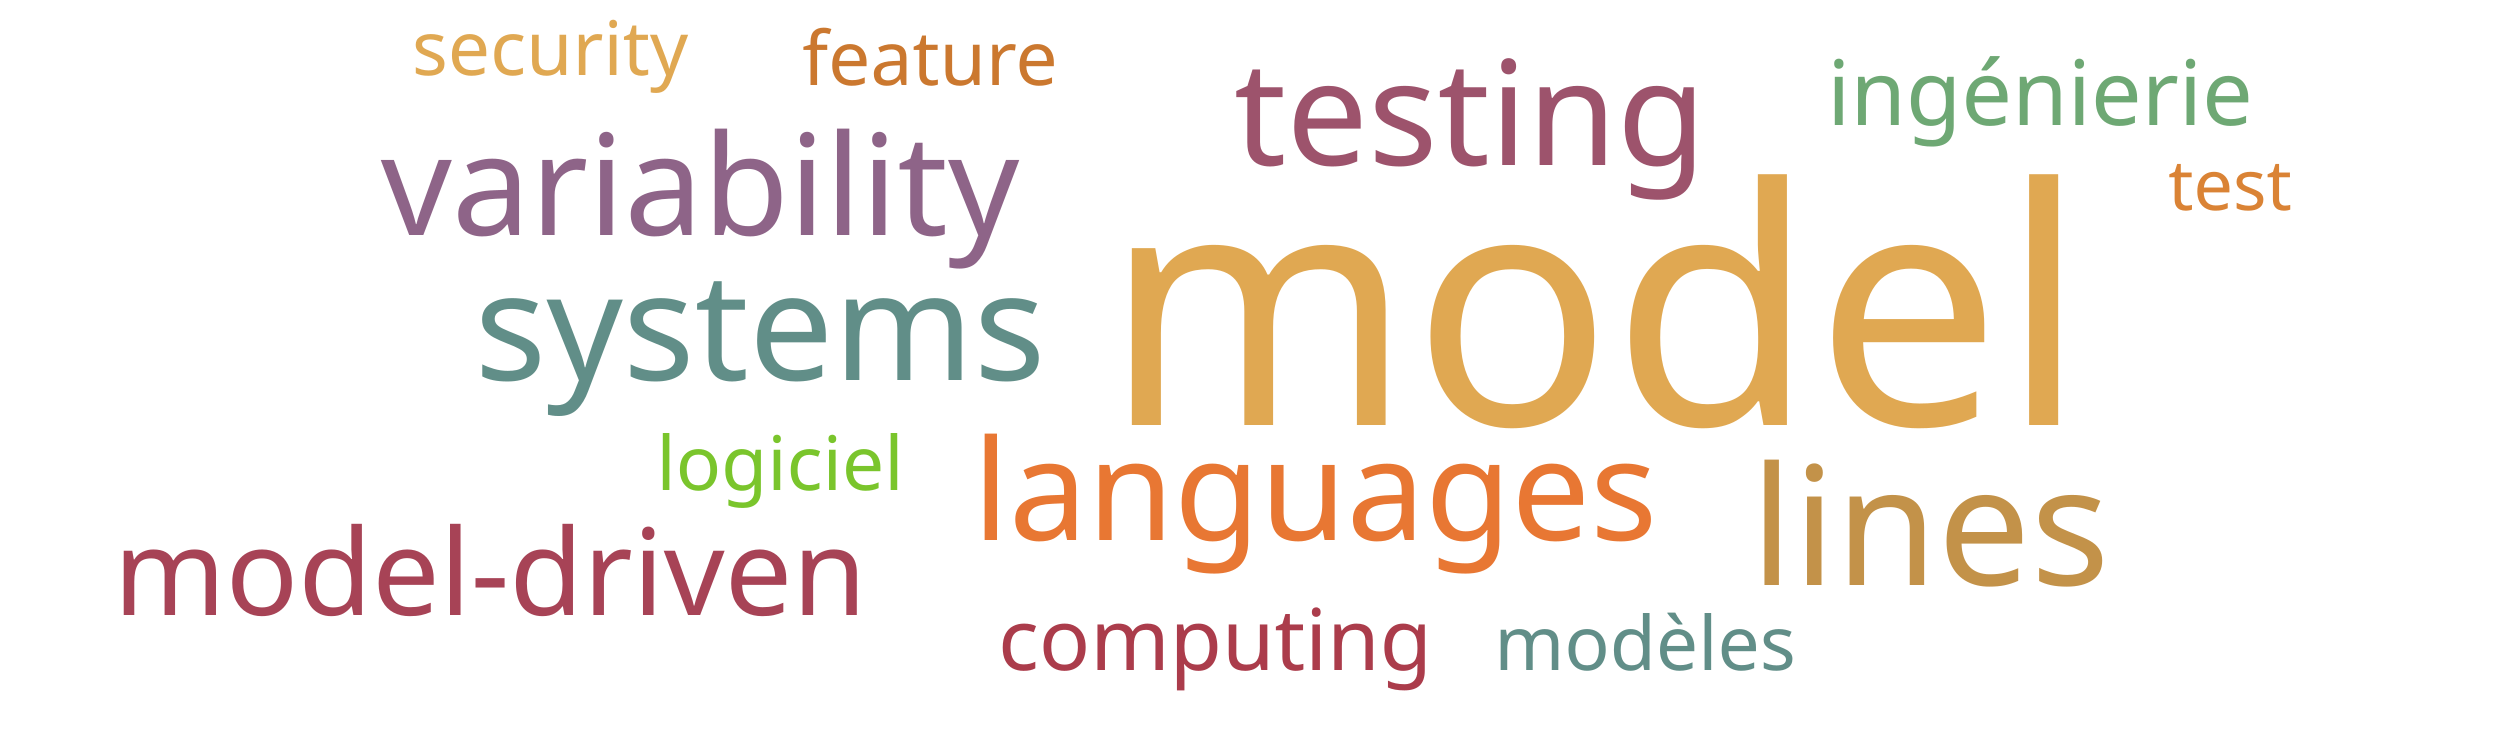
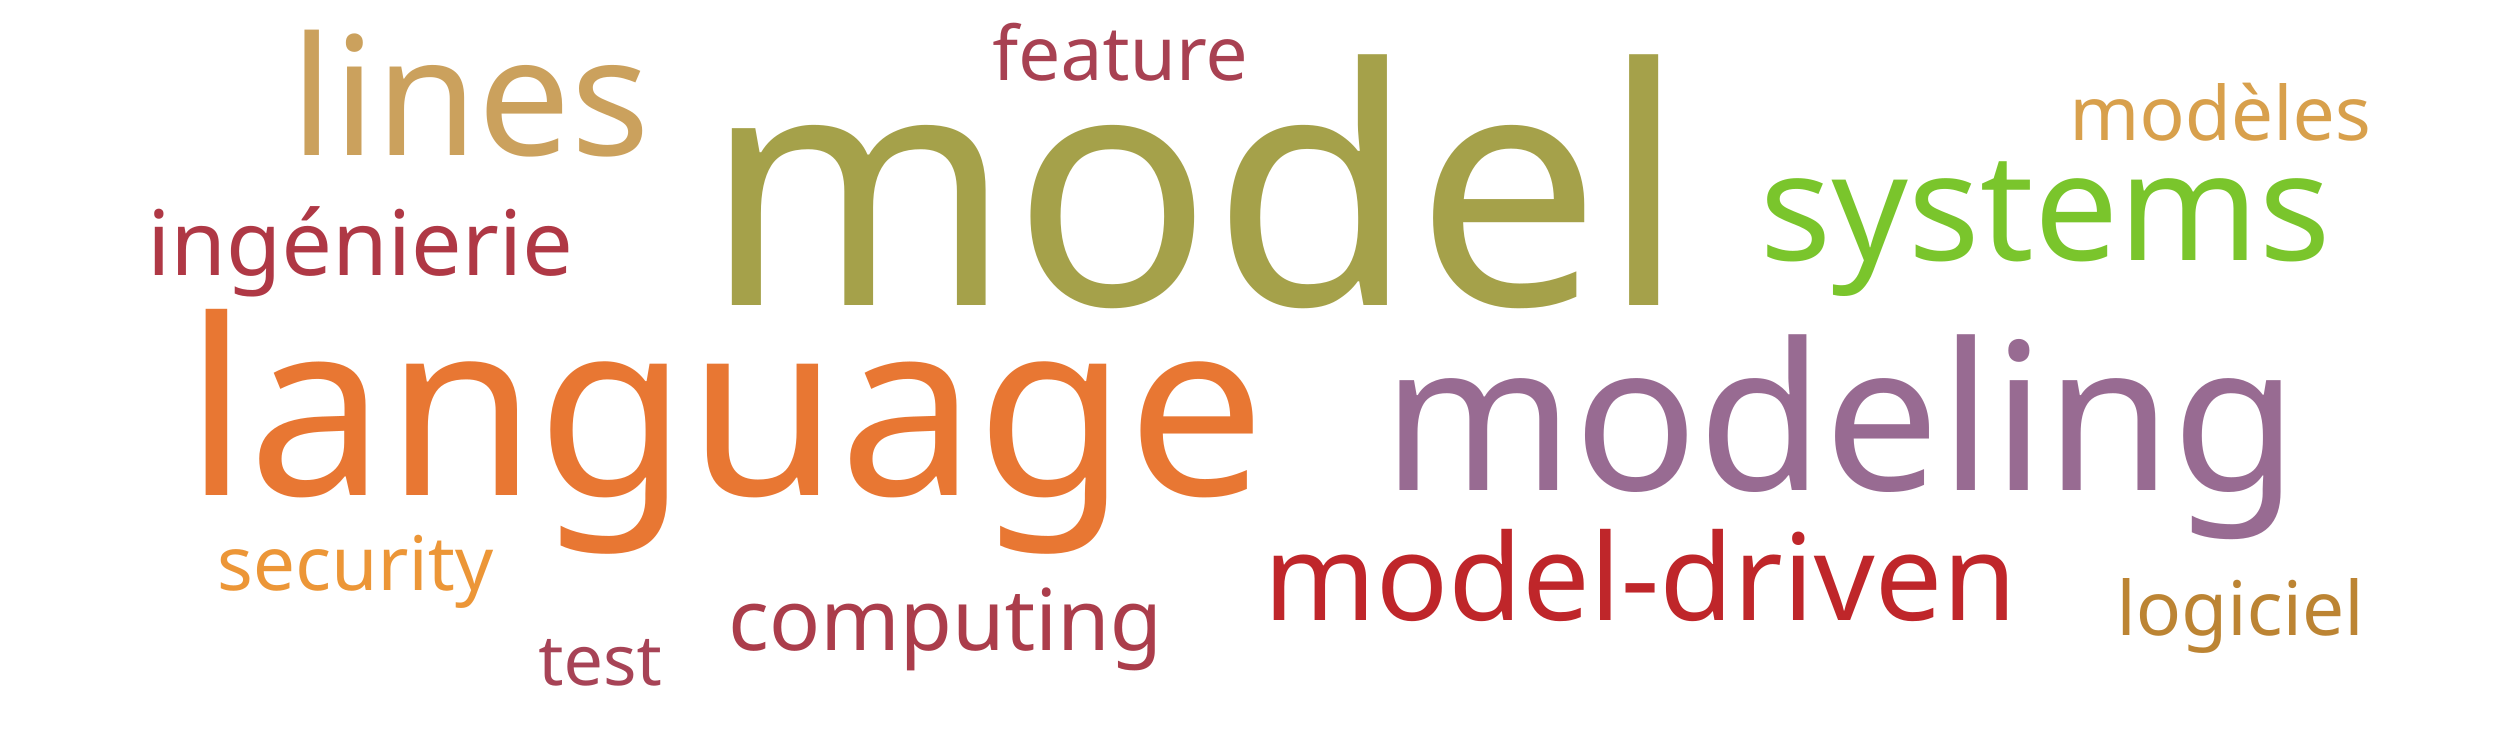
<svg xmlns="http://www.w3.org/2000/svg" width="500" height="150">
  <g transform="translate(250, 75)">
-     <text text-anchor="middle" style="font-family: Impact; font-size: 66px; fill: #e0a852" transform="translate(69,10)rotate(0)">model</text>
-     <text text-anchor="middle" style="font-family: Impact; font-size: 33px; fill: #c39249" transform="translate(136,42)rotate(0)">lines</text>
-     <text text-anchor="middle" style="font-family: Impact; font-size: 30px; fill: #618e88" transform="translate(-98,1)rotate(0)">systems</text>
-     <text text-anchor="middle" style="font-family: Impact; font-size: 29px; fill: #9d536c" transform="translate(44,-42)rotate(0)">testing</text>
-     <text text-anchor="middle" style="font-family: Impact; font-size: 28px; fill: #8e6488" transform="translate(-110,-28)rotate(0)">variability</text>
-     <text text-anchor="middle" style="font-family: Impact; font-size: 28px; fill: #e87733" transform="translate(13,33)rotate(0)">languages</text>
-     <text text-anchor="middle" style="font-family: Impact; font-size: 24px; fill: #a74356" transform="translate(-152,48)rotate(0)">model-driven</text>
-     <text text-anchor="middle" style="font-family: Impact; font-size: 18px; fill: #6ea874" transform="translate(158,-50)rotate(0)">ingénierie</text>
-     <text text-anchor="middle" style="font-family: Impact; font-size: 17px; fill: #ab3c4b" transform="translate(-7,59)rotate(0)">computing</text>
-     <text text-anchor="middle" style="font-family: Impact; font-size: 15px; fill: #cb782f" transform="translate(-64,-58)rotate(0)">feature</text>
-     <text text-anchor="middle" style="font-family: Impact; font-size: 15px; fill: #e0a852" transform="translate(-140,-60)rotate(0)">security</text>
-     <text text-anchor="middle" style="font-family: Impact; font-size: 15px; fill: #7ac52c" transform="translate(-94,23)rotate(0)">logiciel</text>
-     <text text-anchor="middle" style="font-family: Impact; font-size: 15px; fill: #618e88" transform="translate(79,59)rotate(0)">modèles</text>
-     <text text-anchor="middle" style="font-family: Impact; font-size: 14px; fill: #da8335" transform="translate(196,-33)rotate(0)">test</text>
+     <text text-anchor="middle" style="font-family: Impact; font-size: 66px; fill: #a5a14a" transform="translate(-11,-14)rotate(0)">model</text>
+     <text text-anchor="middle" style="font-family: Impact; font-size: 49px; fill: #e87733" transform="translate(-105,24)rotate(0)">language</text>
+     <text text-anchor="middle" style="font-family: Impact; font-size: 41px; fill: #986b92" transform="translate(118,23)rotate(0)">modeling</text>
+     <text text-anchor="middle" style="font-family: Impact; font-size: 33px; fill: #cba15d" transform="translate(-156,-44)rotate(0)">lines</text>
+     <text text-anchor="middle" style="font-family: Impact; font-size: 30px; fill: #7ac52c" transform="translate(159,-23)rotate(0)">systems</text>
+     <text text-anchor="middle" style="font-family: Impact; font-size: 24px; fill: #bf262a" transform="translate(78,49)rotate(0)">model-driven</text>
+     <text text-anchor="middle" style="font-family: Impact; font-size: 18px; fill: #af3845" transform="translate(-178,-20)rotate(0)">ingénierie</text>
+     <text text-anchor="middle" style="font-family: Impact; font-size: 17px; fill: #ab3d4b" transform="translate(-61,55)rotate(0)">computing</text>
+     <text text-anchor="middle" style="font-family: Impact; font-size: 15px; fill: #a84152" transform="translate(-26,-59)rotate(0)">feature</text>
+     <text text-anchor="middle" style="font-family: Impact; font-size: 15px; fill: #ec9637" transform="translate(-179,43)rotate(0)">security</text>
+     <text text-anchor="middle" style="font-family: Impact; font-size: 15px; fill: #bc8433" transform="translate(198,52)rotate(0)">logiciel</text>
+     <text text-anchor="middle" style="font-family: Impact; font-size: 15px; fill: #d8a04c" transform="translate(194,-47)rotate(0)">modèles</text>
+     <text text-anchor="middle" style="font-family: Impact; font-size: 14px; fill: #a74356" transform="translate(-130,62)rotate(0)">test</text>
  </g>
</svg>
